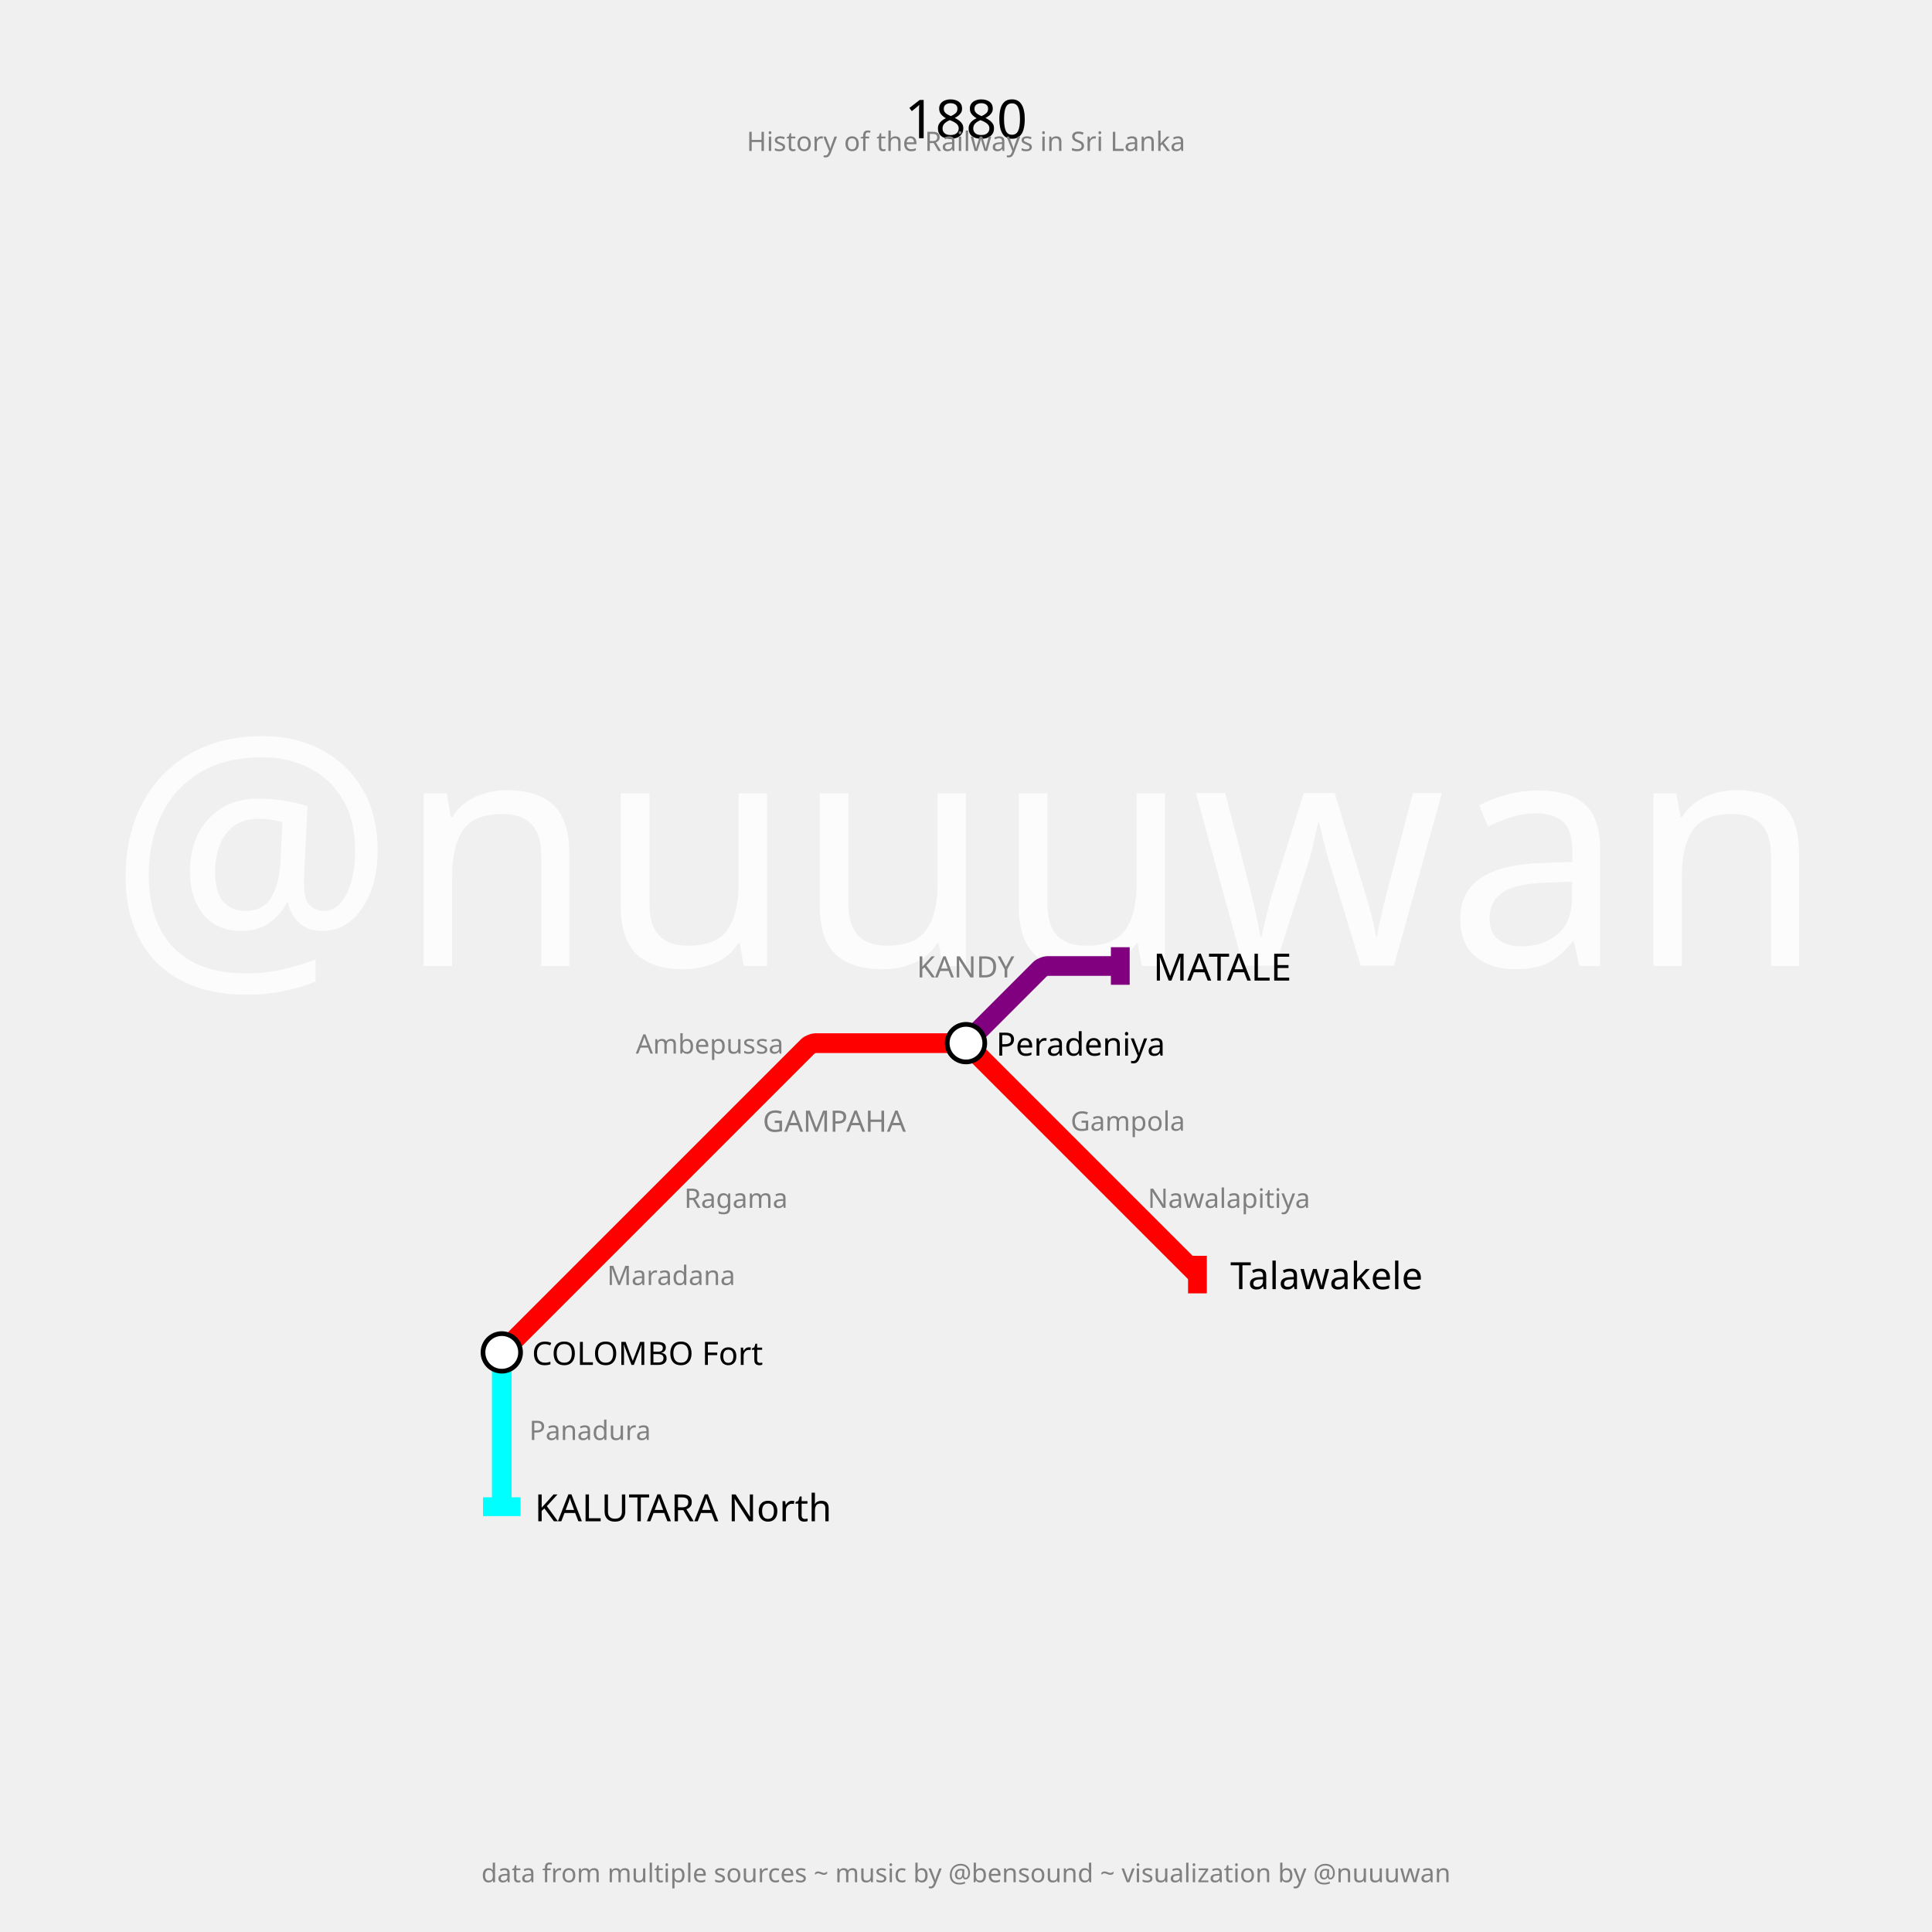
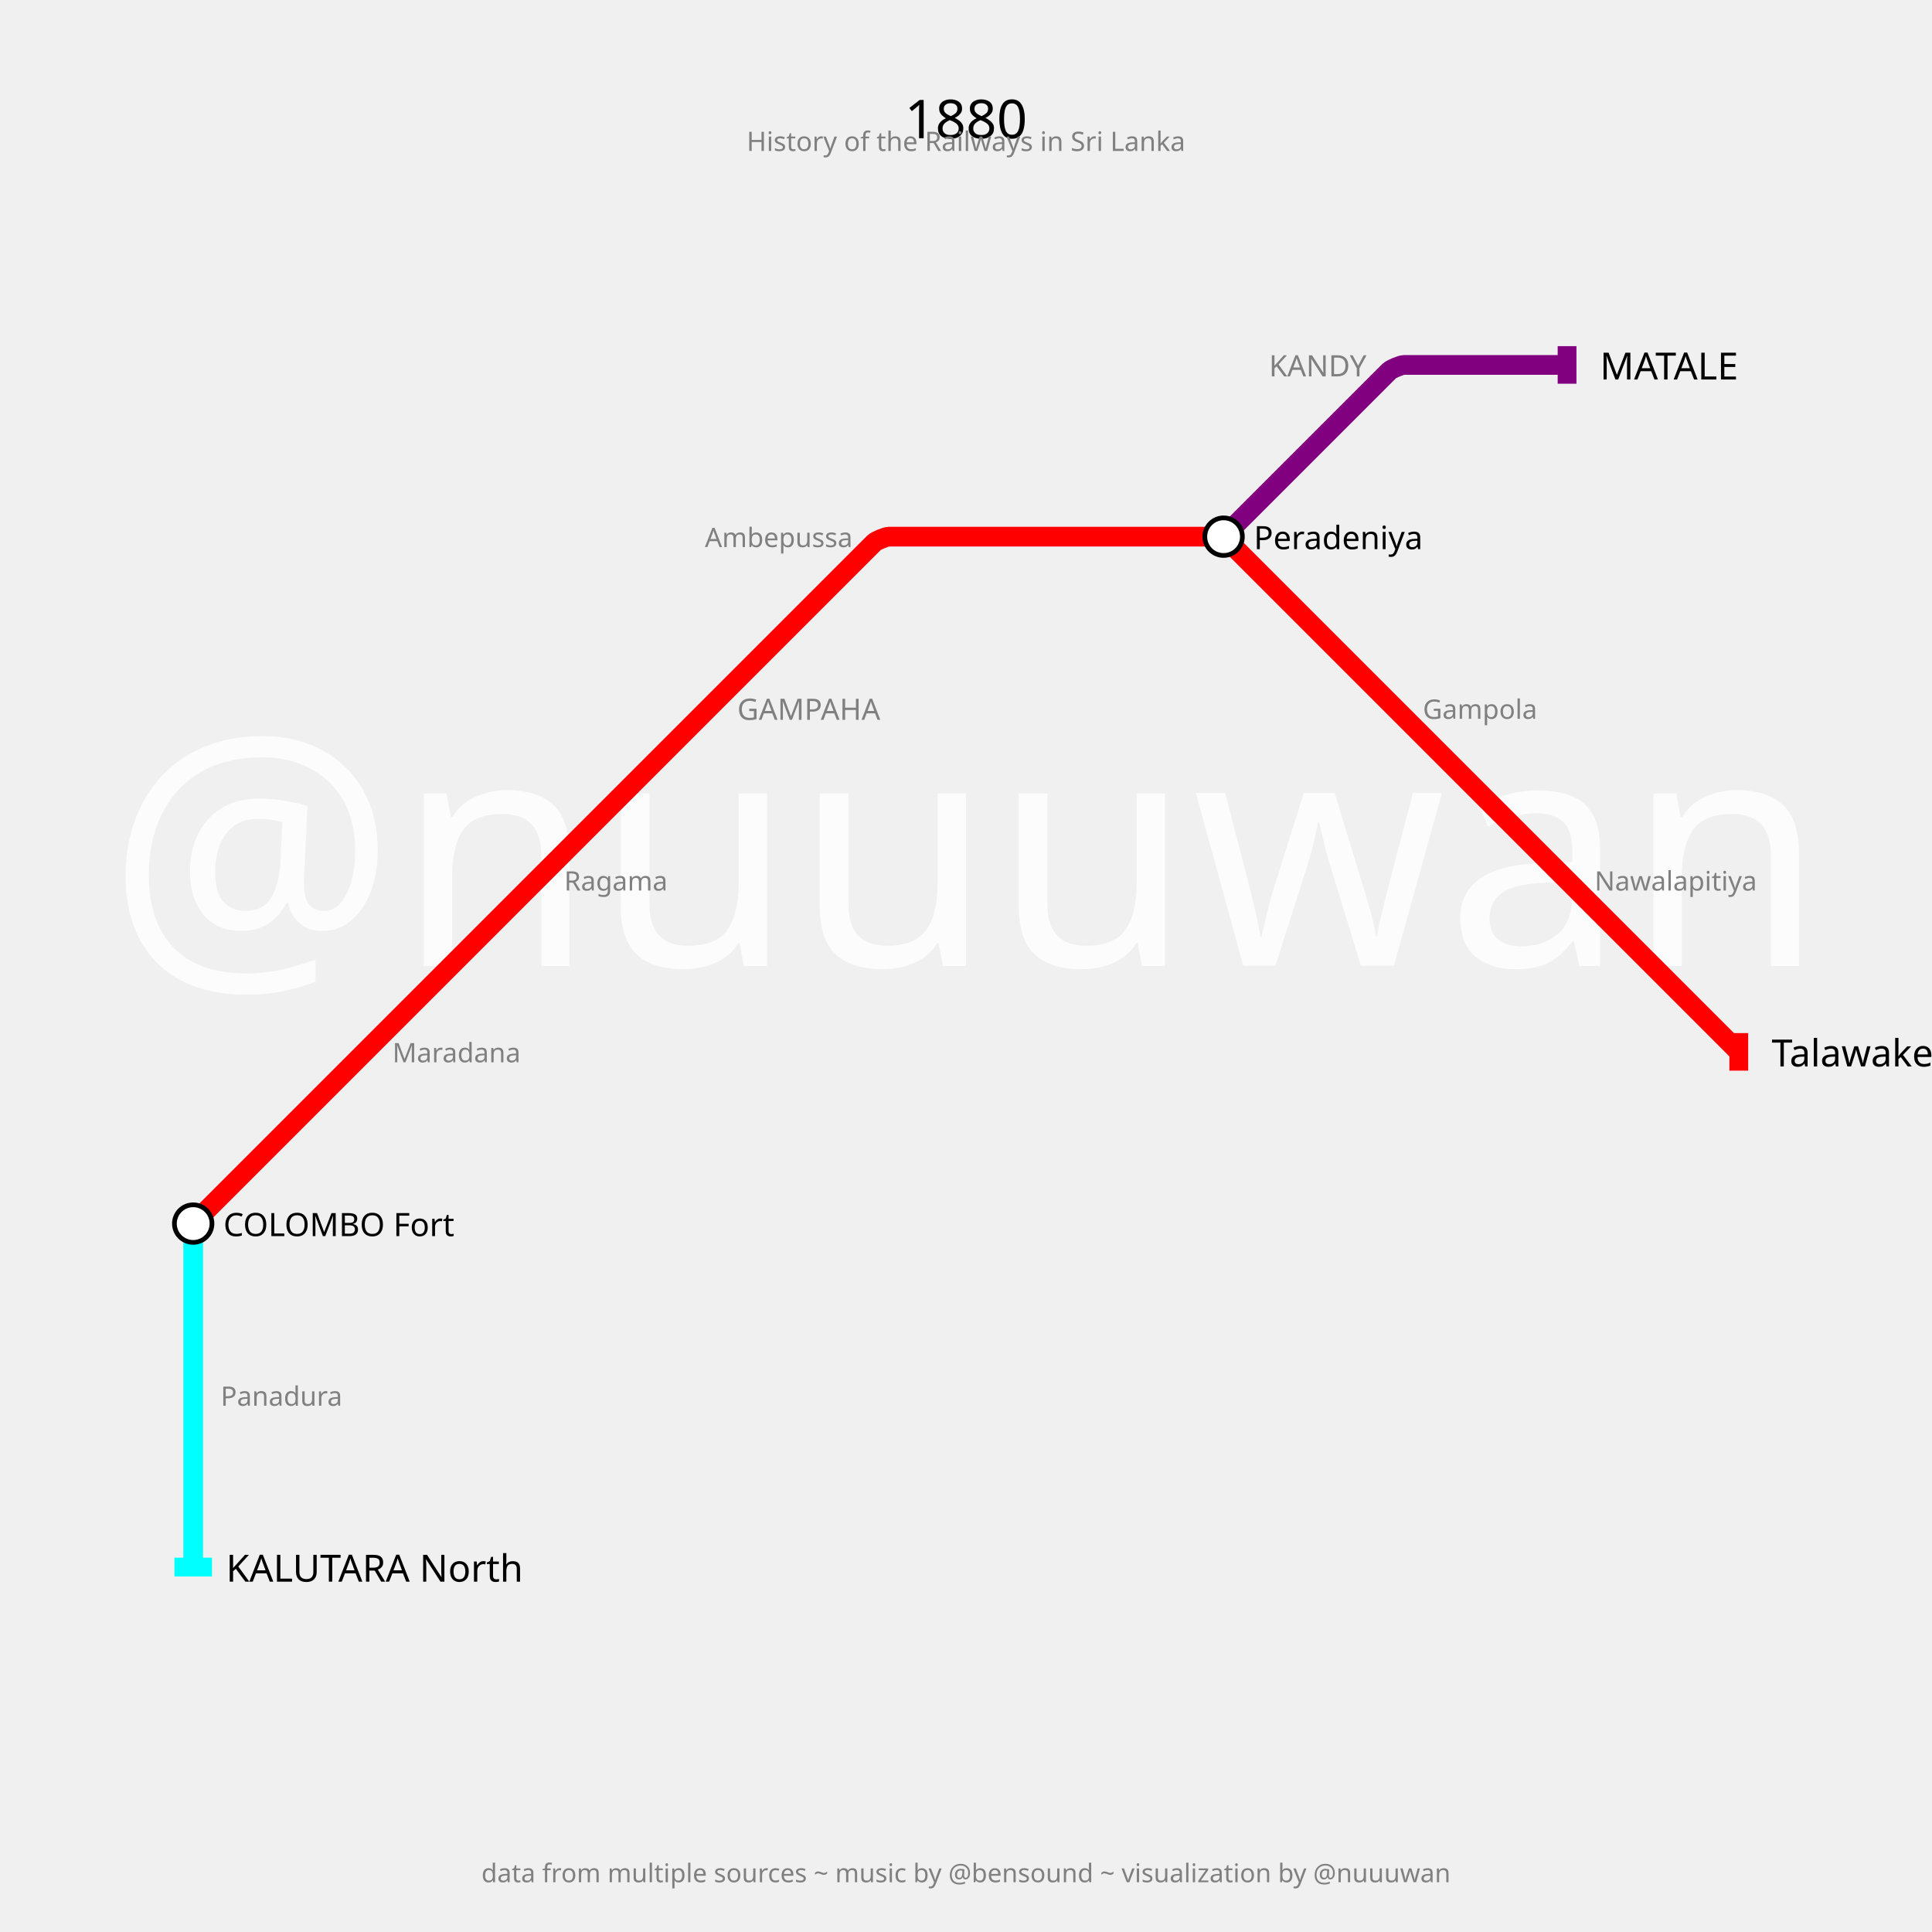
<svg xmlns="http://www.w3.org/2000/svg" width="2880" height="2880" padding="288">
  <text fill="#fcfcfc" stroke="none" font-size="480.0" font-family="p22" x="1440.0" y="1440.0" text-anchor="middle" dominant-baseline="center">@nuuuwan</text>
  <text fill="black" stroke="none" font-size="80" font-family="p22" x="1440.0" y="144.0" text-anchor="middle" dominant-baseline="hanging">1880</text>
  <text fill="gray" stroke="none" font-size="40" font-family="p22" x="1440.0" y="194.0" text-anchor="middle" dominant-baseline="hanging">History of the Railways in Sri Lanka</text>
  <text fill="gray" stroke="none" font-size="38.4" font-family="p22" x="1440.0" y="2776.0" text-anchor="middle" dominant-baseline="text-top">data from multiple sources ~ music by @bensound ~ visualization by @nuuuwan</text>
  <g>
-     <path fill="none" stroke-width="29.4" stroke-opacity="1" d="M 748.0,2016.0 L 864.0,1900.0 L 979.0,1785.0 L 1094.0,1670.0 L 1204.934,1559.066 C 1206.289,1557.711 1212.833,1555.0 1214.75,1555.0 L 1324.0,1555.0 L 1434.2,1555.0 C 1436.133,1555.0 1442.734,1557.734 1444.101,1559.101 L 1555.0,1670.0 L 1670.0,1785.0 L 1785.0,1900.0" stroke="red" />
-     <rect stroke="none" fill-opacity="1" x="1771" y="1872" width="28" height="56" fill="red" />
+     <path fill="none" stroke-width="29.4" stroke-opacity="1" d="M 288.0,1824.0 L 544.0,1568.0 L 800.0,1312.0 L 1056.0,1056.0 L 1302.949,809.051 C 1305.966,806.034 1320.533,800.0 1324.8,800.0 L 1568.0,800.0 L 1811.2,800.0 C 1815.467,800.0 1830.034,806.034 1833.051,809.051 L 2080.0,1056.0 L 2336.0,1312.0 L 2592.0,1568.0" stroke="red" />
+     <rect stroke="none" fill-opacity="1" x="2578" y="1540" width="28" height="56" fill="red" />
  </g>
  <g>
-     <path fill="none" stroke-width="29.4" stroke-opacity="1" d="M 1440.0,1555.0 L 1550.934,1444.066 C 1552.289,1442.711 1558.833,1440.0 1560.75,1440.0 L 1670.0,1440.0" stroke="purple" />
-     <rect stroke="none" fill-opacity="1" x="1656" y="1412" width="28" height="56" fill="purple" />
+     <path fill="none" stroke-width="29.4" stroke-opacity="1" d="M 1824.0,800.0 L 2070.949,553.051 C 2073.966,550.034 2088.533,544.0 2092.8,544.0 L 2336.0,544.0" stroke="purple" />
+     <rect stroke="none" fill-opacity="1" x="2322" y="516" width="28" height="56" fill="purple" />
  </g>
  <g>
-     <path fill="none" stroke-width="29.4" stroke-opacity="1" d="M 748.0,2016.0 L 748.0,2131.0 L 748.0,2246.0" stroke="cyan" />
-     <rect stroke="none" fill-opacity="1" x="720" y="2232" width="56" height="28" fill="cyan" />
+     <path fill="none" stroke-width="29.4" stroke-opacity="1" d="M 288.0,1824.0 L 288.0,2080.0 L 288.0,2336.0" stroke="cyan" />
+     <rect stroke="none" fill-opacity="1" x="260" y="2322" width="56" height="28" fill="cyan" />
  </g>
  <g>
-     <text fill="black" stroke="none" font-size="56.0" font-family="p22" font-weight="100" text-anchor="start" dominant-baseline="central" x="1834.0" y="1900" transform="translate(1785,1900) rotate(0) translate(-1785,-1900)">Talawakele</text>
+     <text fill="black" stroke="none" font-size="56.0" font-family="p22" font-weight="100" text-anchor="start" dominant-baseline="central" x="2641.0" y="1568" transform="translate(2592,1568) rotate(0) translate(-2592,-1568)">Talawakele</text>
  </g>
  <g>
-     <text fill="black" stroke="none" font-size="56.0" font-family="p22" font-weight="100" text-anchor="start" dominant-baseline="central" x="1719.0" y="1440" transform="translate(1670,1440) rotate(0) translate(-1670,-1440)">MATALE</text>
+     <text fill="black" stroke="none" font-size="56.0" font-family="p22" font-weight="100" text-anchor="start" dominant-baseline="central" x="2385.0" y="544" transform="translate(2336,544) rotate(0) translate(-2336,-544)">MATALE</text>
  </g>
  <g>
-     <text fill="black" stroke="none" font-size="56.0" font-family="p22" font-weight="100" text-anchor="start" dominant-baseline="central" x="797.0" y="2246" transform="translate(748,2246) rotate(0) translate(-748,-2246)">KALUTARA North</text>
+     <text fill="black" stroke="none" font-size="56.0" font-family="p22" font-weight="100" text-anchor="start" dominant-baseline="central" x="337.0" y="2336" transform="translate(288,2336) rotate(0) translate(-288,-2336)">KALUTARA North</text>
  </g>
  <g>
-     <circle r="28" fill="white" stroke="black" stroke-width="7.0" cx="748" cy="2016" />
-     <text fill="black" stroke="none" font-size="48.0" font-family="p22" font-weight="100" text-anchor="start" dominant-baseline="central" x="793.0" y="2016" transform="translate(748,2016) rotate(0) translate(-748,-2016)">COLOMBO Fort</text>
+     <circle r="28" fill="white" stroke="black" stroke-width="7.0" cx="288" cy="1824" />
+     <text fill="black" stroke="none" font-size="48.0" font-family="p22" font-weight="100" text-anchor="start" dominant-baseline="central" x="333.0" y="1824" transform="translate(288,1824) rotate(0) translate(-288,-1824)">COLOMBO Fort</text>
  </g>
  <g>
-     <circle r="28" fill="white" stroke="black" stroke-width="7.0" cx="1440" cy="1555" />
-     <text fill="black" stroke="none" font-size="48.0" font-family="p22" font-weight="100" text-anchor="start" dominant-baseline="central" x="1485.0" y="1555" transform="translate(1440,1555) rotate(0) translate(-1440,-1555)">Peradeniya</text>
+     <circle r="28" fill="white" stroke="black" stroke-width="7.0" cx="1824" cy="800" />
+     <text fill="black" stroke="none" font-size="48.0" font-family="p22" font-weight="100" text-anchor="start" dominant-baseline="central" x="1869.0" y="800" transform="translate(1824,800) rotate(0) translate(-1824,-800)">Peradeniya</text>
  </g>
  <g>
-     <text fill="gray" stroke="none" font-size="44.0" font-family="p22" font-weight="100" text-anchor="start" dominant-baseline="central" x="1137.0" y="1670" transform="translate(1094,1670) rotate(0) translate(-1094,-1670)">GAMPAHA</text>
+     <text fill="gray" stroke="none" font-size="44.0" font-family="p22" font-weight="100" text-anchor="start" dominant-baseline="central" x="1099.0" y="1056" transform="translate(1056,1056) rotate(0) translate(-1056,-1056)">GAMPAHA</text>
  </g>
  <g>
-     <text fill="gray" stroke="none" font-size="44.0" font-family="p22" font-weight="100" text-anchor="end" dominant-baseline="central" x="1512.0" y="1440" transform="translate(1555,1440) rotate(0) translate(-1555,-1440)">KANDY</text>
+     <text fill="gray" stroke="none" font-size="44.0" font-family="p22" font-weight="100" text-anchor="end" dominant-baseline="central" x="2037.0" y="544" transform="translate(2080,544) rotate(0) translate(-2080,-544)">KANDY</text>
  </g>
  <g>
-     <text fill="gray" stroke="none" font-size="40" font-family="p22" font-weight="100" text-anchor="start" dominant-baseline="central" x="905.0" y="1900" transform="translate(864,1900) rotate(0) translate(-864,-1900)">Maradana</text>
+     <text fill="gray" stroke="none" font-size="40" font-family="p22" font-weight="100" text-anchor="start" dominant-baseline="central" x="585.0" y="1568" transform="translate(544,1568) rotate(0) translate(-544,-1568)">Maradana</text>
  </g>
  <g>
-     <text fill="gray" stroke="none" font-size="40" font-family="p22" font-weight="100" text-anchor="start" dominant-baseline="central" x="1020.0" y="1785" transform="translate(979,1785) rotate(0) translate(-979,-1785)">Ragama</text>
+     <text fill="gray" stroke="none" font-size="40" font-family="p22" font-weight="100" text-anchor="start" dominant-baseline="central" x="841.0" y="1312" transform="translate(800,1312) rotate(0) translate(-800,-1312)">Ragama</text>
  </g>
  <g>
-     <text fill="gray" stroke="none" font-size="40" font-family="p22" font-weight="100" text-anchor="end" dominant-baseline="central" x="1168.0" y="1555" transform="translate(1209,1555) rotate(0) translate(-1209,-1555)">Ambepussa</text>
+     <text fill="gray" stroke="none" font-size="40" font-family="p22" font-weight="100" text-anchor="end" dominant-baseline="central" x="1271.0" y="800" transform="translate(1312,800) rotate(0) translate(-1312,-800)">Ambepussa</text>
  </g>
  <g />
  <g>
-     <text fill="gray" stroke="none" font-size="40" font-family="p22" font-weight="100" text-anchor="start" dominant-baseline="central" x="1596.0" y="1670" transform="translate(1555,1670) rotate(0) translate(-1555,-1670)">Gampola</text>
+     <text fill="gray" stroke="none" font-size="40" font-family="p22" font-weight="100" text-anchor="start" dominant-baseline="central" x="2121.0" y="1056" transform="translate(2080,1056) rotate(0) translate(-2080,-1056)">Gampola</text>
  </g>
  <g>
-     <text fill="gray" stroke="none" font-size="40" font-family="p22" font-weight="100" text-anchor="start" dominant-baseline="central" x="1711.0" y="1785" transform="translate(1670,1785) rotate(0) translate(-1670,-1785)">Nawalapitiya</text>
+     <text fill="gray" stroke="none" font-size="40" font-family="p22" font-weight="100" text-anchor="start" dominant-baseline="central" x="2377.0" y="1312" transform="translate(2336,1312) rotate(0) translate(-2336,-1312)">Nawalapitiya</text>
  </g>
  <g>
-     <text fill="gray" stroke="none" font-size="40" font-family="p22" font-weight="100" text-anchor="start" dominant-baseline="central" x="789.0" y="2131" transform="translate(748,2131) rotate(0) translate(-748,-2131)">Panadura</text>
+     <text fill="gray" stroke="none" font-size="40" font-family="p22" font-weight="100" text-anchor="start" dominant-baseline="central" x="329.0" y="2080" transform="translate(288,2080) rotate(0) translate(-288,-2080)">Panadura</text>
  </g>
</svg>
